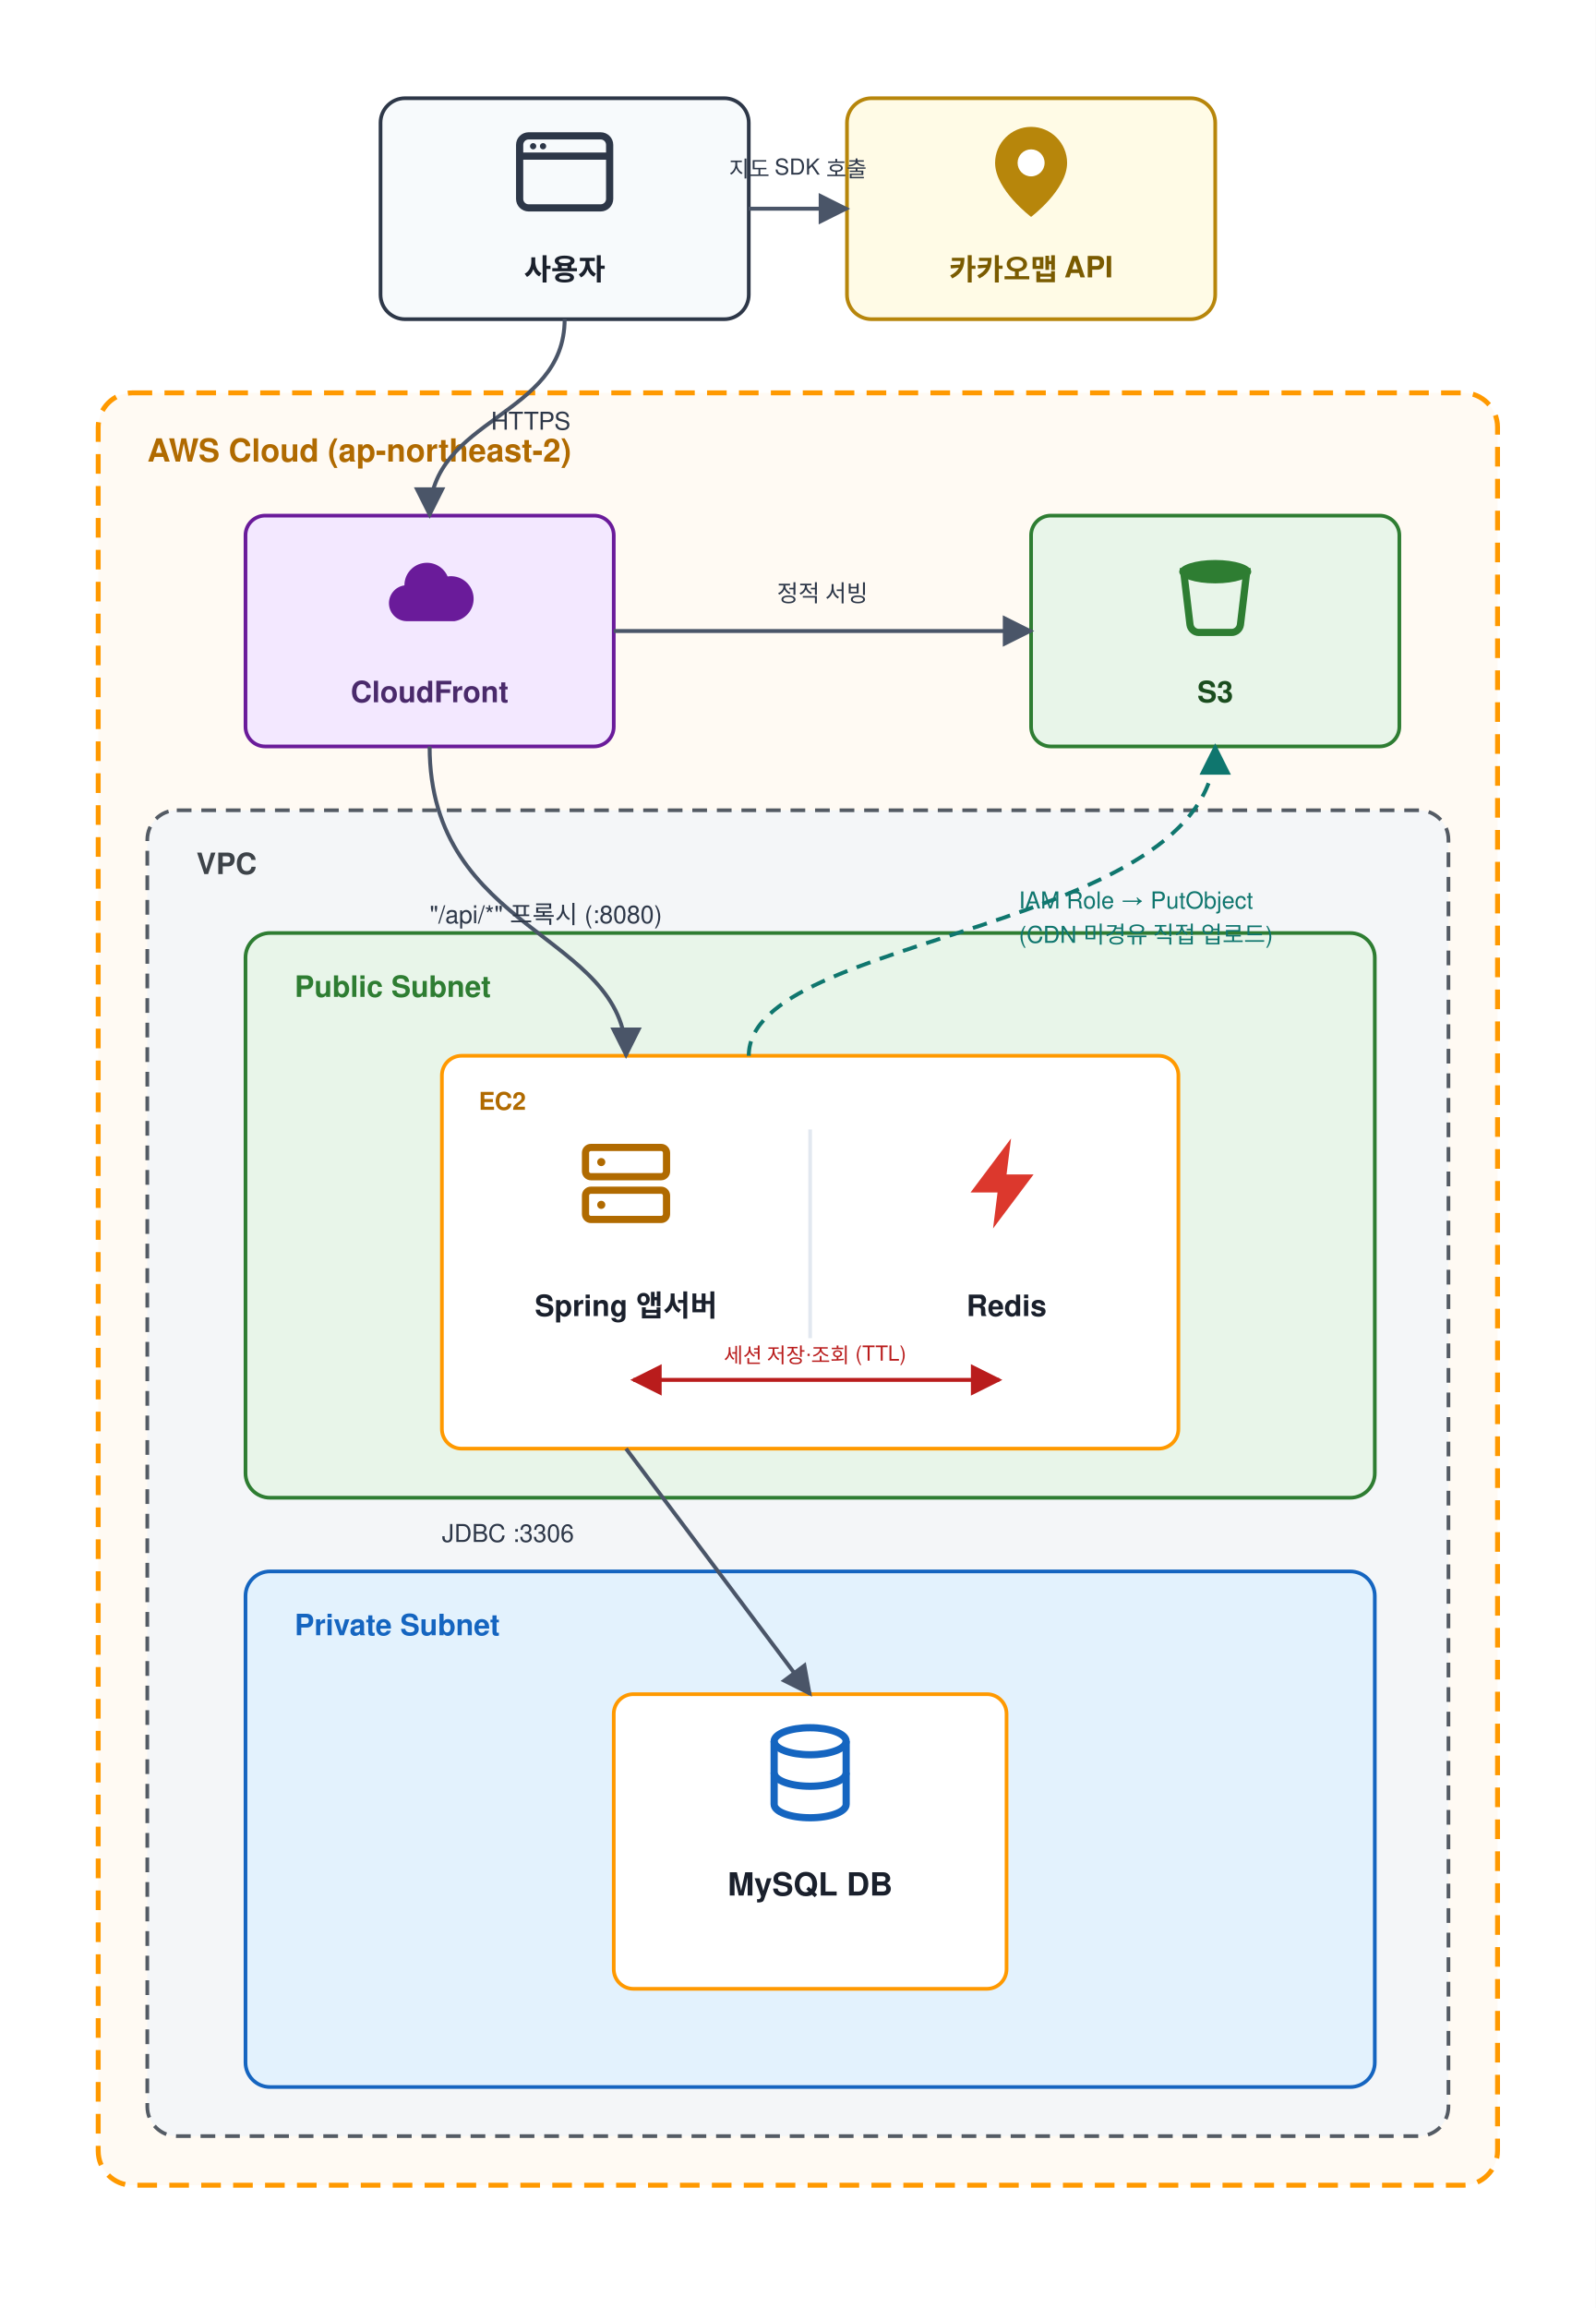
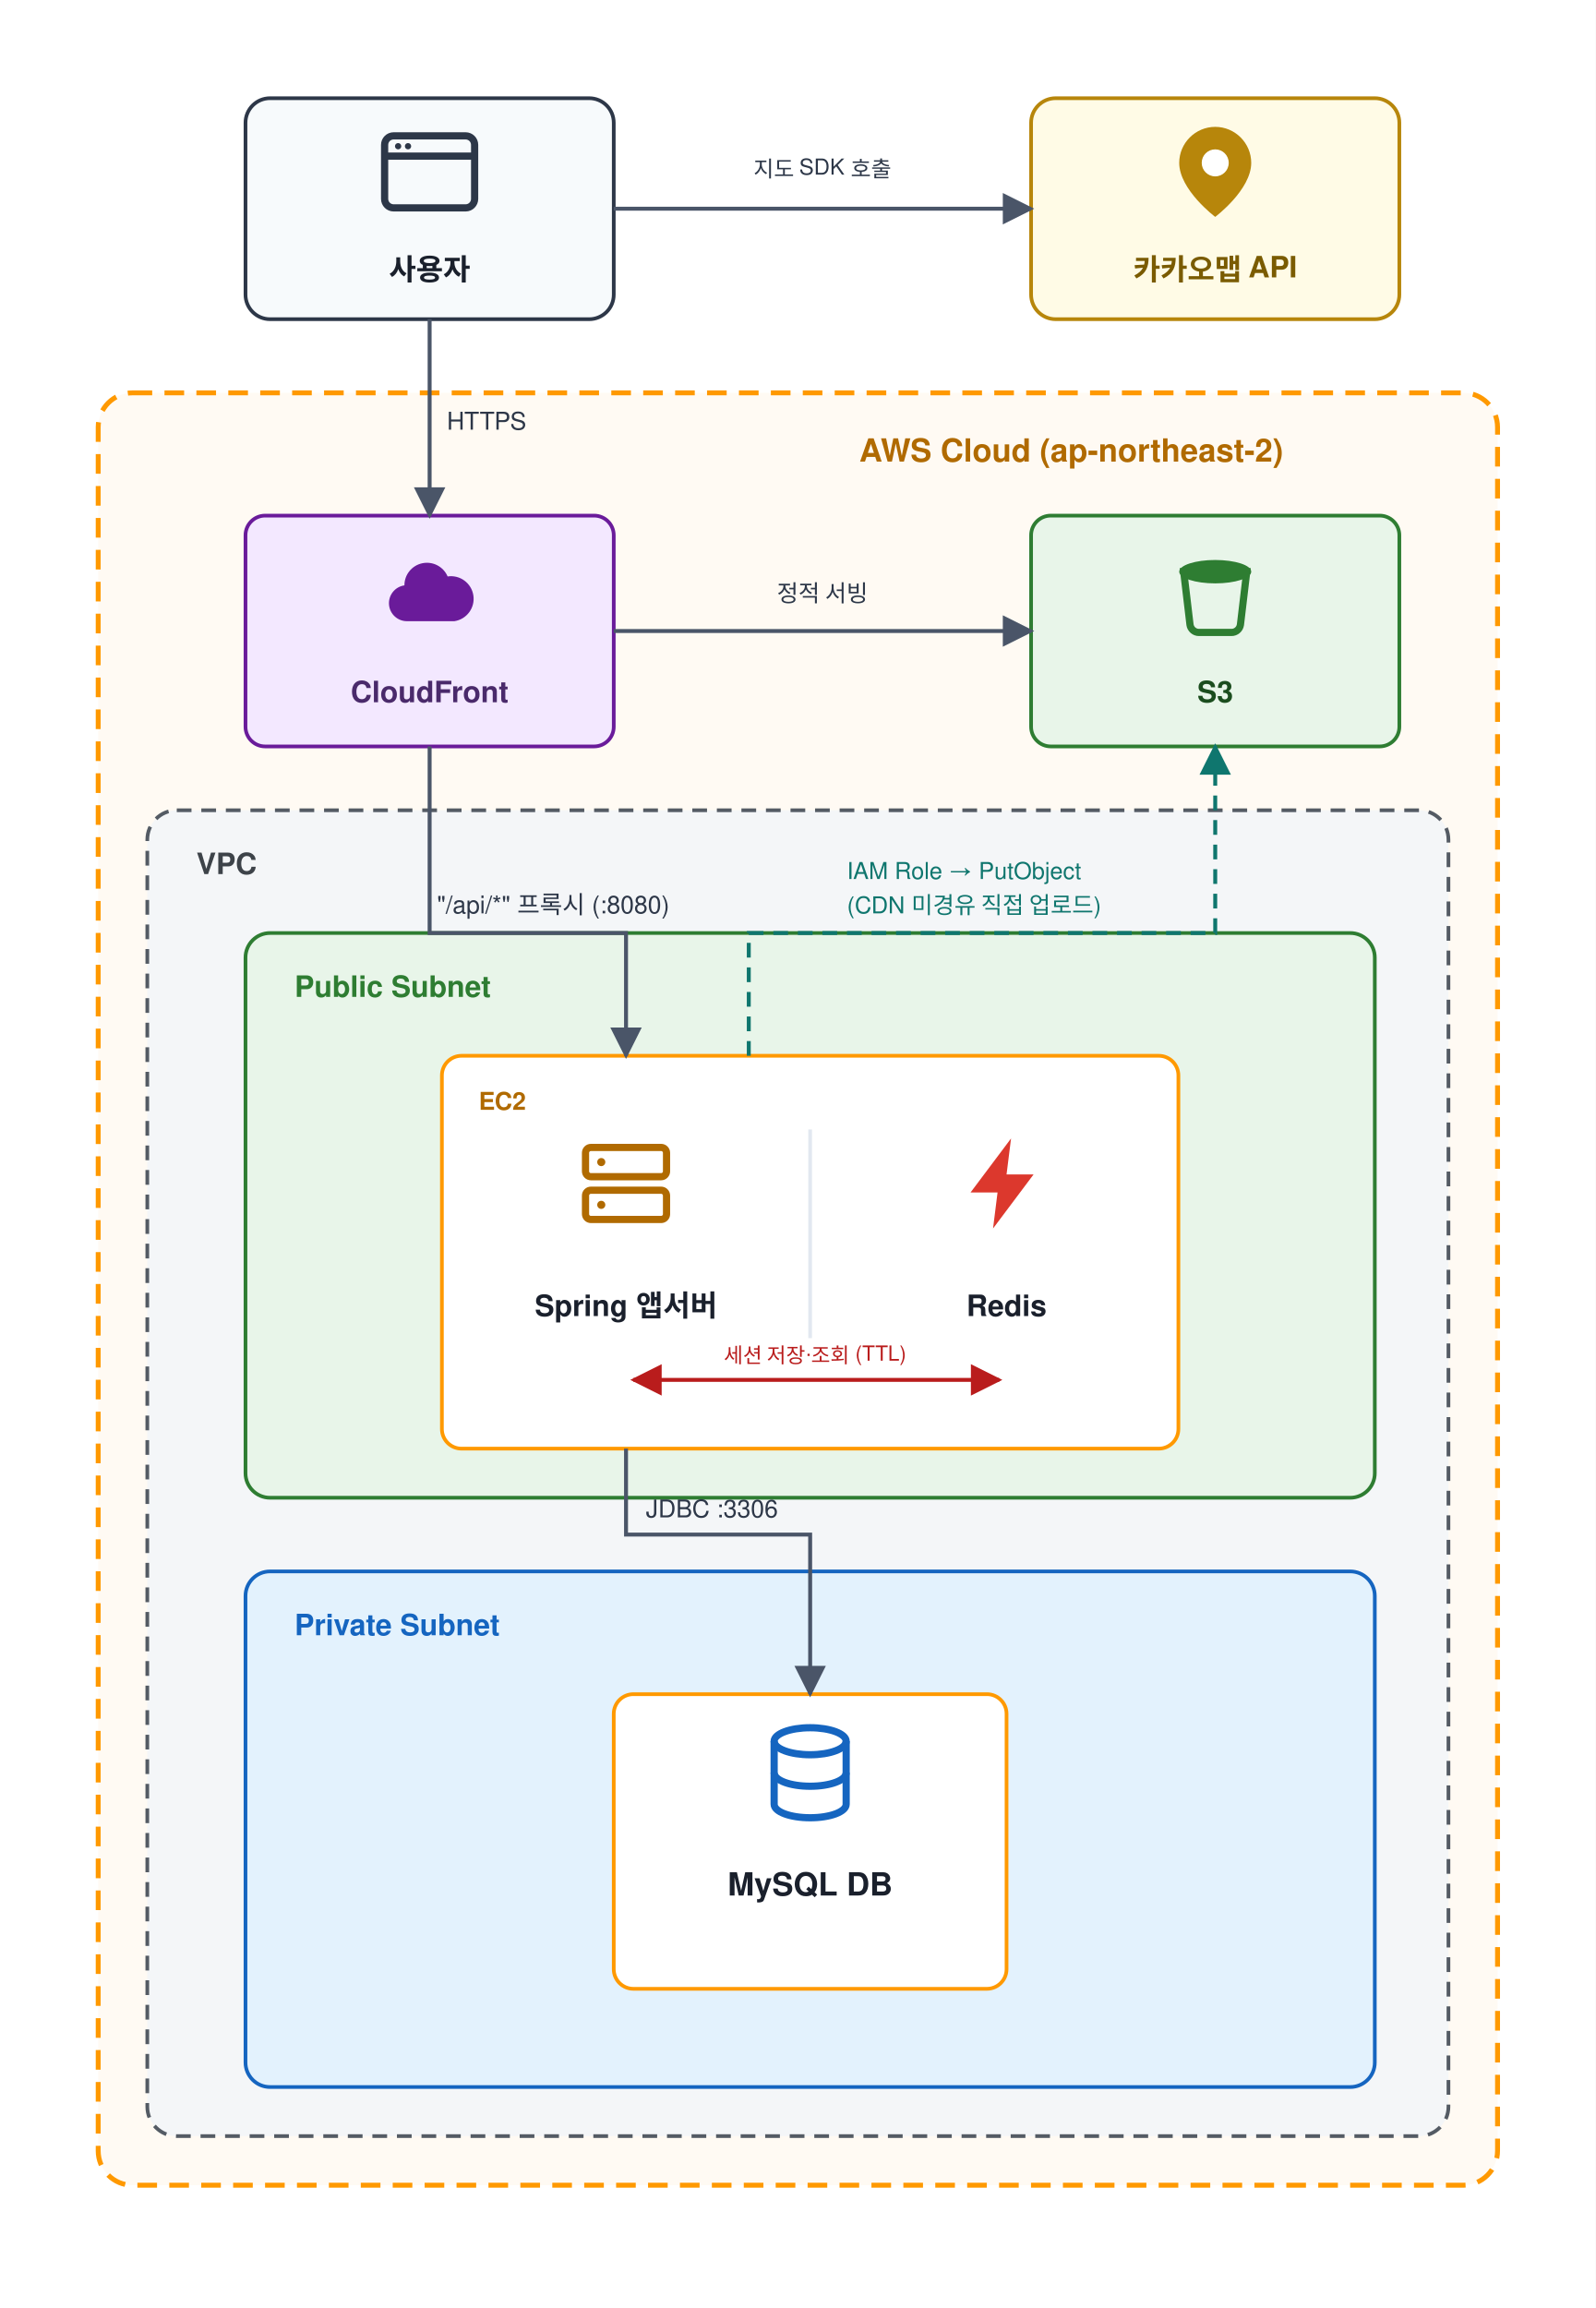
<svg xmlns="http://www.w3.org/2000/svg" viewBox="0 0 650 940" font-family="'Segoe UI', 'Pretendard', Helvetica, Arial, sans-serif">
  <defs>
    <marker id="arrow" viewBox="0 0 10 10" refX="9" refY="5" markerWidth="8" markerHeight="8" orient="auto-start-reverse">
      <path d="M0,0 L10,5 L0,10 z" fill="#4a5568" />
    </marker>
    <marker id="arrow-teal" viewBox="0 0 10 10" refX="9" refY="5" markerWidth="8" markerHeight="8" orient="auto-start-reverse">
      <path d="M0,0 L10,5 L0,10 z" fill="#0f766e" />
    </marker>
    <marker id="arrow-red" viewBox="0 0 10 10" refX="9" refY="5" markerWidth="8" markerHeight="8" orient="auto-start-reverse">
      <path d="M0,0 L10,5 L0,10 z" fill="#b91c1c" />
    </marker>
    <symbol id="icon-browser" viewBox="0 0 24 24">
      <rect x="2" y="4" width="20" height="16" rx="2" fill="none" stroke="currentColor" stroke-width="1.6" />
      <line x1="2" y1="8.5" x2="22" y2="8.5" stroke="currentColor" stroke-width="1.6" />
      <circle cx="5" cy="6.3" r="0.7" fill="currentColor" />
      <circle cx="7.2" cy="6.3" r="0.7" fill="currentColor" />
    </symbol>
    <symbol id="icon-pin" viewBox="0 0 24 24">
      <path d="M12 2C7.6 2 4 5.6 4 10c0 6 8 12 8 12s8-6 8-12c0-4.4-3.6-8-8-8z" fill="currentColor" />
      <circle cx="12" cy="10" r="3" fill="#ffffff" />
    </symbol>
    <symbol id="icon-cloud" viewBox="0 0 24 24">
      <path d="M7 18a4 4 0 0 1-.6-7.96A5 5 0 0 1 16 8.06 4.5 4.5 0 0 1 17.5 18H7z" fill="currentColor" />
    </symbol>
    <symbol id="icon-bucket" viewBox="0 0 24 24">
      <path d="M5 7h14l-1.4 11.8a2 2 0 0 1-2 1.7H8.4a2 2 0 0 1-2-1.7L5 7z" fill="none" stroke="currentColor" stroke-width="1.6" />
      <ellipse cx="12" cy="7" rx="8" ry="2.6" fill="currentColor" />
    </symbol>
    <symbol id="icon-server" viewBox="0 0 24 24">
      <rect x="3" y="4" width="18" height="6.5" rx="1.2" fill="none" stroke="currentColor" stroke-width="1.6" />
      <rect x="3" y="13.5" width="18" height="6.5" rx="1.2" fill="none" stroke="currentColor" stroke-width="1.6" />
      <circle cx="6.5" cy="7.25" r="0.9" fill="currentColor" />
      <circle cx="6.5" cy="16.75" r="0.9" fill="currentColor" />
    </symbol>
    <symbol id="icon-db" viewBox="0 0 24 24">
      <ellipse cx="12" cy="5" rx="8" ry="3" fill="none" stroke="currentColor" stroke-width="1.6" />
      <path d="M4 5v14c0 1.7 3.6 3 8 3s8-1.3 8-3V5" fill="none" stroke="currentColor" stroke-width="1.6" />
      <path d="M4 12c0 1.7 3.6 3 8 3s8-1.3 8-3" fill="none" stroke="currentColor" stroke-width="1.6" />
    </symbol>
    <symbol id="icon-bolt" viewBox="0 0 24 24">
      <path d="M13 2 4 14h6l-1 8 9-12h-6l1-8z" fill="currentColor" />
    </symbol>
  </defs>
  <rect x="0" y="0" width="650" height="940" fill="#ffffff" />
-   <rect x="155" y="40" width="150" height="90" rx="10" fill="#f7fafc" stroke="#2d3748" stroke-width="1.5" />
-   <use href="#icon-browser" x="208" y="48" width="44" height="44" color="#2d3748" />
-   <text x="230" y="114" text-anchor="middle" font-size="12" font-weight="700" fill="#1a202c">사용자</text>
-   <rect x="345" y="40" width="150" height="90" rx="10" fill="#fffbe6" stroke="#b7860b" stroke-width="1.5" />
-   <use href="#icon-pin" x="398" y="48" width="44" height="44" color="#b7860b" />
-   <text x="420" y="114" text-anchor="middle" font-size="12" font-weight="700" fill="#7a5b00">카카오맵 API</text>
-   <path d="M305,85 L 345,85" fill="none" stroke="#4a5568" stroke-width="1.6" marker-end="url(#arrow)" />
-   <text x="325" y="72" text-anchor="middle" font-size="9" fill="#2d3748">지도 SDK 호출</text>
+   <rect x="100" y="40" width="150" height="90" rx="10" fill="#f7fafc" stroke="#2d3748" stroke-width="1.5" />
+   <use href="#icon-browser" x="153" y="48" width="44" height="44" color="#2d3748" />
+   <text x="175" y="114" text-anchor="middle" font-size="12" font-weight="700" fill="#1a202c">사용자</text>
+   <rect x="420" y="40" width="150" height="90" rx="10" fill="#fffbe6" stroke="#b7860b" stroke-width="1.5" />
+   <use href="#icon-pin" x="473" y="48" width="44" height="44" color="#b7860b" />
+   <text x="495" y="114" text-anchor="middle" font-size="12" font-weight="700" fill="#7a5b00">카카오맵 API</text>
+   <path d="M250,85 L 420,85" fill="none" stroke="#4a5568" stroke-width="1.6" marker-end="url(#arrow)" />
+   <text x="335" y="72" text-anchor="middle" font-size="9" fill="#2d3748">지도 SDK 호출</text>
  <rect x="40" y="160" width="570" height="730" rx="14" fill="#fffaf3" stroke="#ff9900" stroke-width="2" stroke-dasharray="8,5" />
-   <text x="60" y="188" font-size="13" font-weight="700" fill="#b06a00">AWS Cloud (ap-northeast-2)</text>
+   <text x="350" y="188" font-size="13" font-weight="700" fill="#b06a00">AWS Cloud (ap-northeast-2)</text>
  <rect x="100" y="210" width="150" height="94" rx="8" fill="#f3e8ff" stroke="#6a1b9a" stroke-width="1.5" />
  <use href="#icon-cloud" x="153" y="220" width="44" height="44" color="#6a1b9a" />
  <text x="175" y="286" text-anchor="middle" font-size="12" font-weight="700" fill="#4a2a6b">CloudFront</text>
  <rect x="420" y="210" width="150" height="94" rx="8" fill="#e8f5e9" stroke="#2e7d32" stroke-width="1.5" />
  <use href="#icon-bucket" x="473" y="220" width="44" height="44" color="#2e7d32" />
  <text x="495" y="286" text-anchor="middle" font-size="12" font-weight="700" fill="#1b4d1e">S3</text>
  <rect x="60" y="330" width="530" height="540" rx="12" fill="#f4f6f8" stroke="#545b64" stroke-width="1.5" stroke-dasharray="6,4" />
  <text x="80" y="356" font-size="12" font-weight="700" fill="#3d4349">VPC</text>
  <rect x="100" y="380" width="460" height="230" rx="10" fill="#e8f5e9" stroke="#2e7d32" stroke-width="1.5" />
  <text x="120" y="406" font-size="12" font-weight="700" fill="#2e7d32">Public Subnet</text>
  <rect x="180" y="430" width="300" height="160" rx="8" fill="#ffffff" stroke="#ff9900" stroke-width="1.5" />
  <text x="195" y="452" font-size="10" font-weight="700" fill="#b06a00">EC2</text>
  <line x1="330" y1="460" x2="330" y2="545" stroke="#e2e8f0" stroke-width="1.5" />
  <use href="#icon-server" x="233" y="460" width="44" height="44" color="#b06a00" />
  <text x="255" y="536" text-anchor="middle" font-size="12" font-weight="700" fill="#1a202c">Spring 앱서버</text>
  <use href="#icon-bolt" x="388" y="460" width="44" height="44" color="#dc382d" />
  <text x="410" y="536" text-anchor="middle" font-size="12" font-weight="700" fill="#1a202c">Redis</text>
  <path d="M258,562 L 407,562" fill="none" stroke="#b91c1c" stroke-width="1.6" marker-start="url(#arrow-red)" marker-end="url(#arrow-red)" />
  <text x="332" y="555" text-anchor="middle" font-size="8.5" fill="#b91c1c">세션 저장·조회 (TTL)</text>
  <rect x="100" y="640" width="460" height="210" rx="10" fill="#e3f2fd" stroke="#1565c0" stroke-width="1.5" />
  <text x="120" y="666" font-size="12" font-weight="700" fill="#1565c0">Private Subnet</text>
  <rect x="250" y="690" width="160" height="120" rx="8" fill="#ffffff" stroke="#ff9900" stroke-width="1.5" />
  <use href="#icon-db" x="308" y="700" width="44" height="44" color="#1565c0" />
  <text x="330" y="772" text-anchor="middle" font-size="13" font-weight="700" fill="#1a202c">MySQL DB</text>
-   <path d="M230,130 C 230,170 175,170 175,210" fill="none" stroke="#4a5568" stroke-width="1.6" marker-end="url(#arrow)" />
-   <text x="200" y="175" font-size="10" fill="#2d3748">HTTPS</text>
+   <path d="M175,130 L 175,210" fill="none" stroke="#4a5568" stroke-width="1.6" marker-end="url(#arrow)" />
+   <text x="182" y="175" font-size="10" fill="#2d3748">HTTPS</text>
  <path d="M250,257 L 420,257" fill="none" stroke="#4a5568" stroke-width="1.6" marker-end="url(#arrow)" />
  <text x="335" y="245" text-anchor="middle" font-size="9.5" fill="#2d3748">정적 서빙</text>
-   <path d="M175,304 C 175,380 255,380 255,430" fill="none" stroke="#4a5568" stroke-width="1.6" marker-end="url(#arrow)" />
-   <text x="175" y="376" font-size="10" fill="#2d3748">"/api/*" 프록시 (:8080)</text>
-   <path d="M255,590 L 330,690" fill="none" stroke="#4a5568" stroke-width="1.6" marker-end="url(#arrow)" />
-   <text x="180" y="628" font-size="10" fill="#2d3748">JDBC :3306</text>
-   <path d="M305,430 C 305,380 495,380 495,304" fill="none" stroke="#0f766e" stroke-width="1.6" stroke-dasharray="6,4" marker-end="url(#arrow-teal)" />
-   <text x="415" y="370" font-size="9.5" fill="#0f766e">IAM Role → PutObject</text>
-   <text x="415" y="384" font-size="9.5" fill="#0f766e">(CDN 미경유 직접 업로드)</text>
+   <path d="M175,304 L 175,380 L 255,380 L 255,430" fill="none" stroke="#4a5568" stroke-width="1.6" marker-end="url(#arrow)" />
+   <text x="178" y="372" font-size="10" fill="#2d3748">"/api/*" 프록시 (:8080)</text>
+   <path d="M255,590 L 255,625 L 330,625 L 330,690" fill="none" stroke="#4a5568" stroke-width="1.6" marker-end="url(#arrow)" />
+   <text x="290" y="618" text-anchor="middle" font-size="10" fill="#2d3748">JDBC :3306</text>
+   <path d="M305,430 L 305,380 L 495,380 L 495,304" fill="none" stroke="#0f766e" stroke-width="1.6" stroke-dasharray="6,4" marker-end="url(#arrow-teal)" />
+   <text x="345" y="358" font-size="9.5" fill="#0f766e">IAM Role → PutObject</text>
+   <text x="345" y="372" font-size="9.5" fill="#0f766e">(CDN 미경유 직접 업로드)</text>
</svg>
